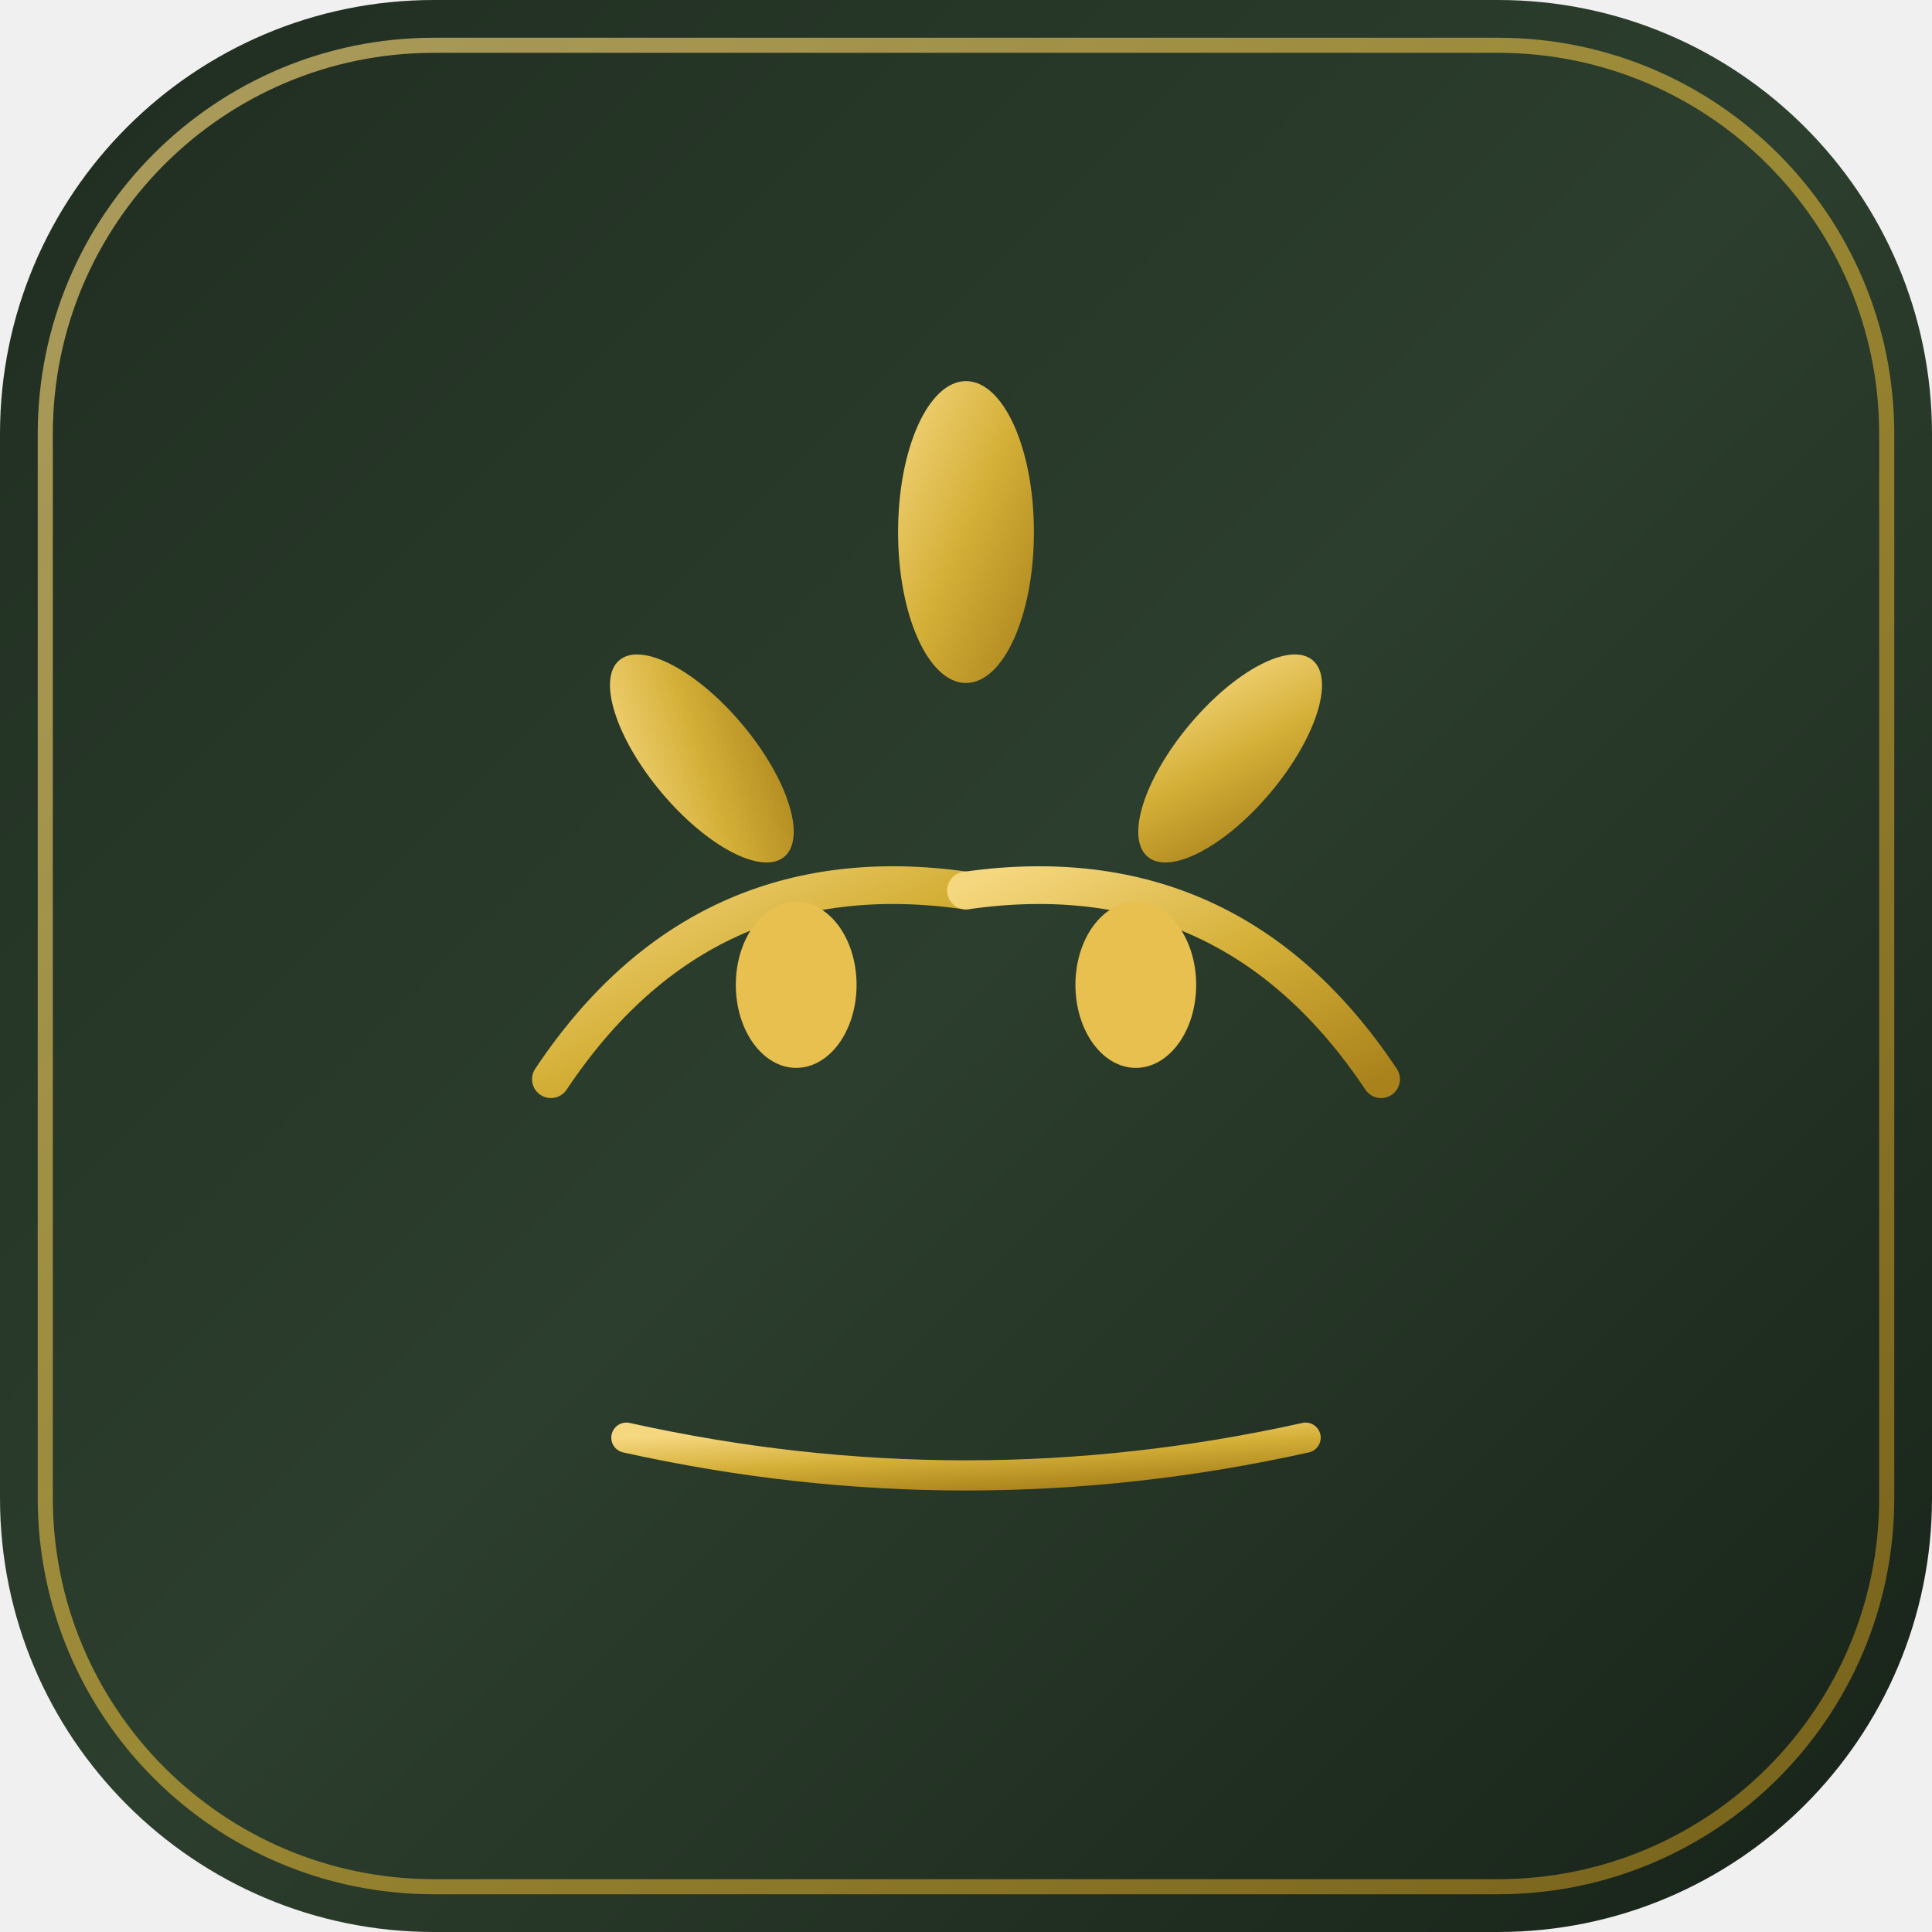
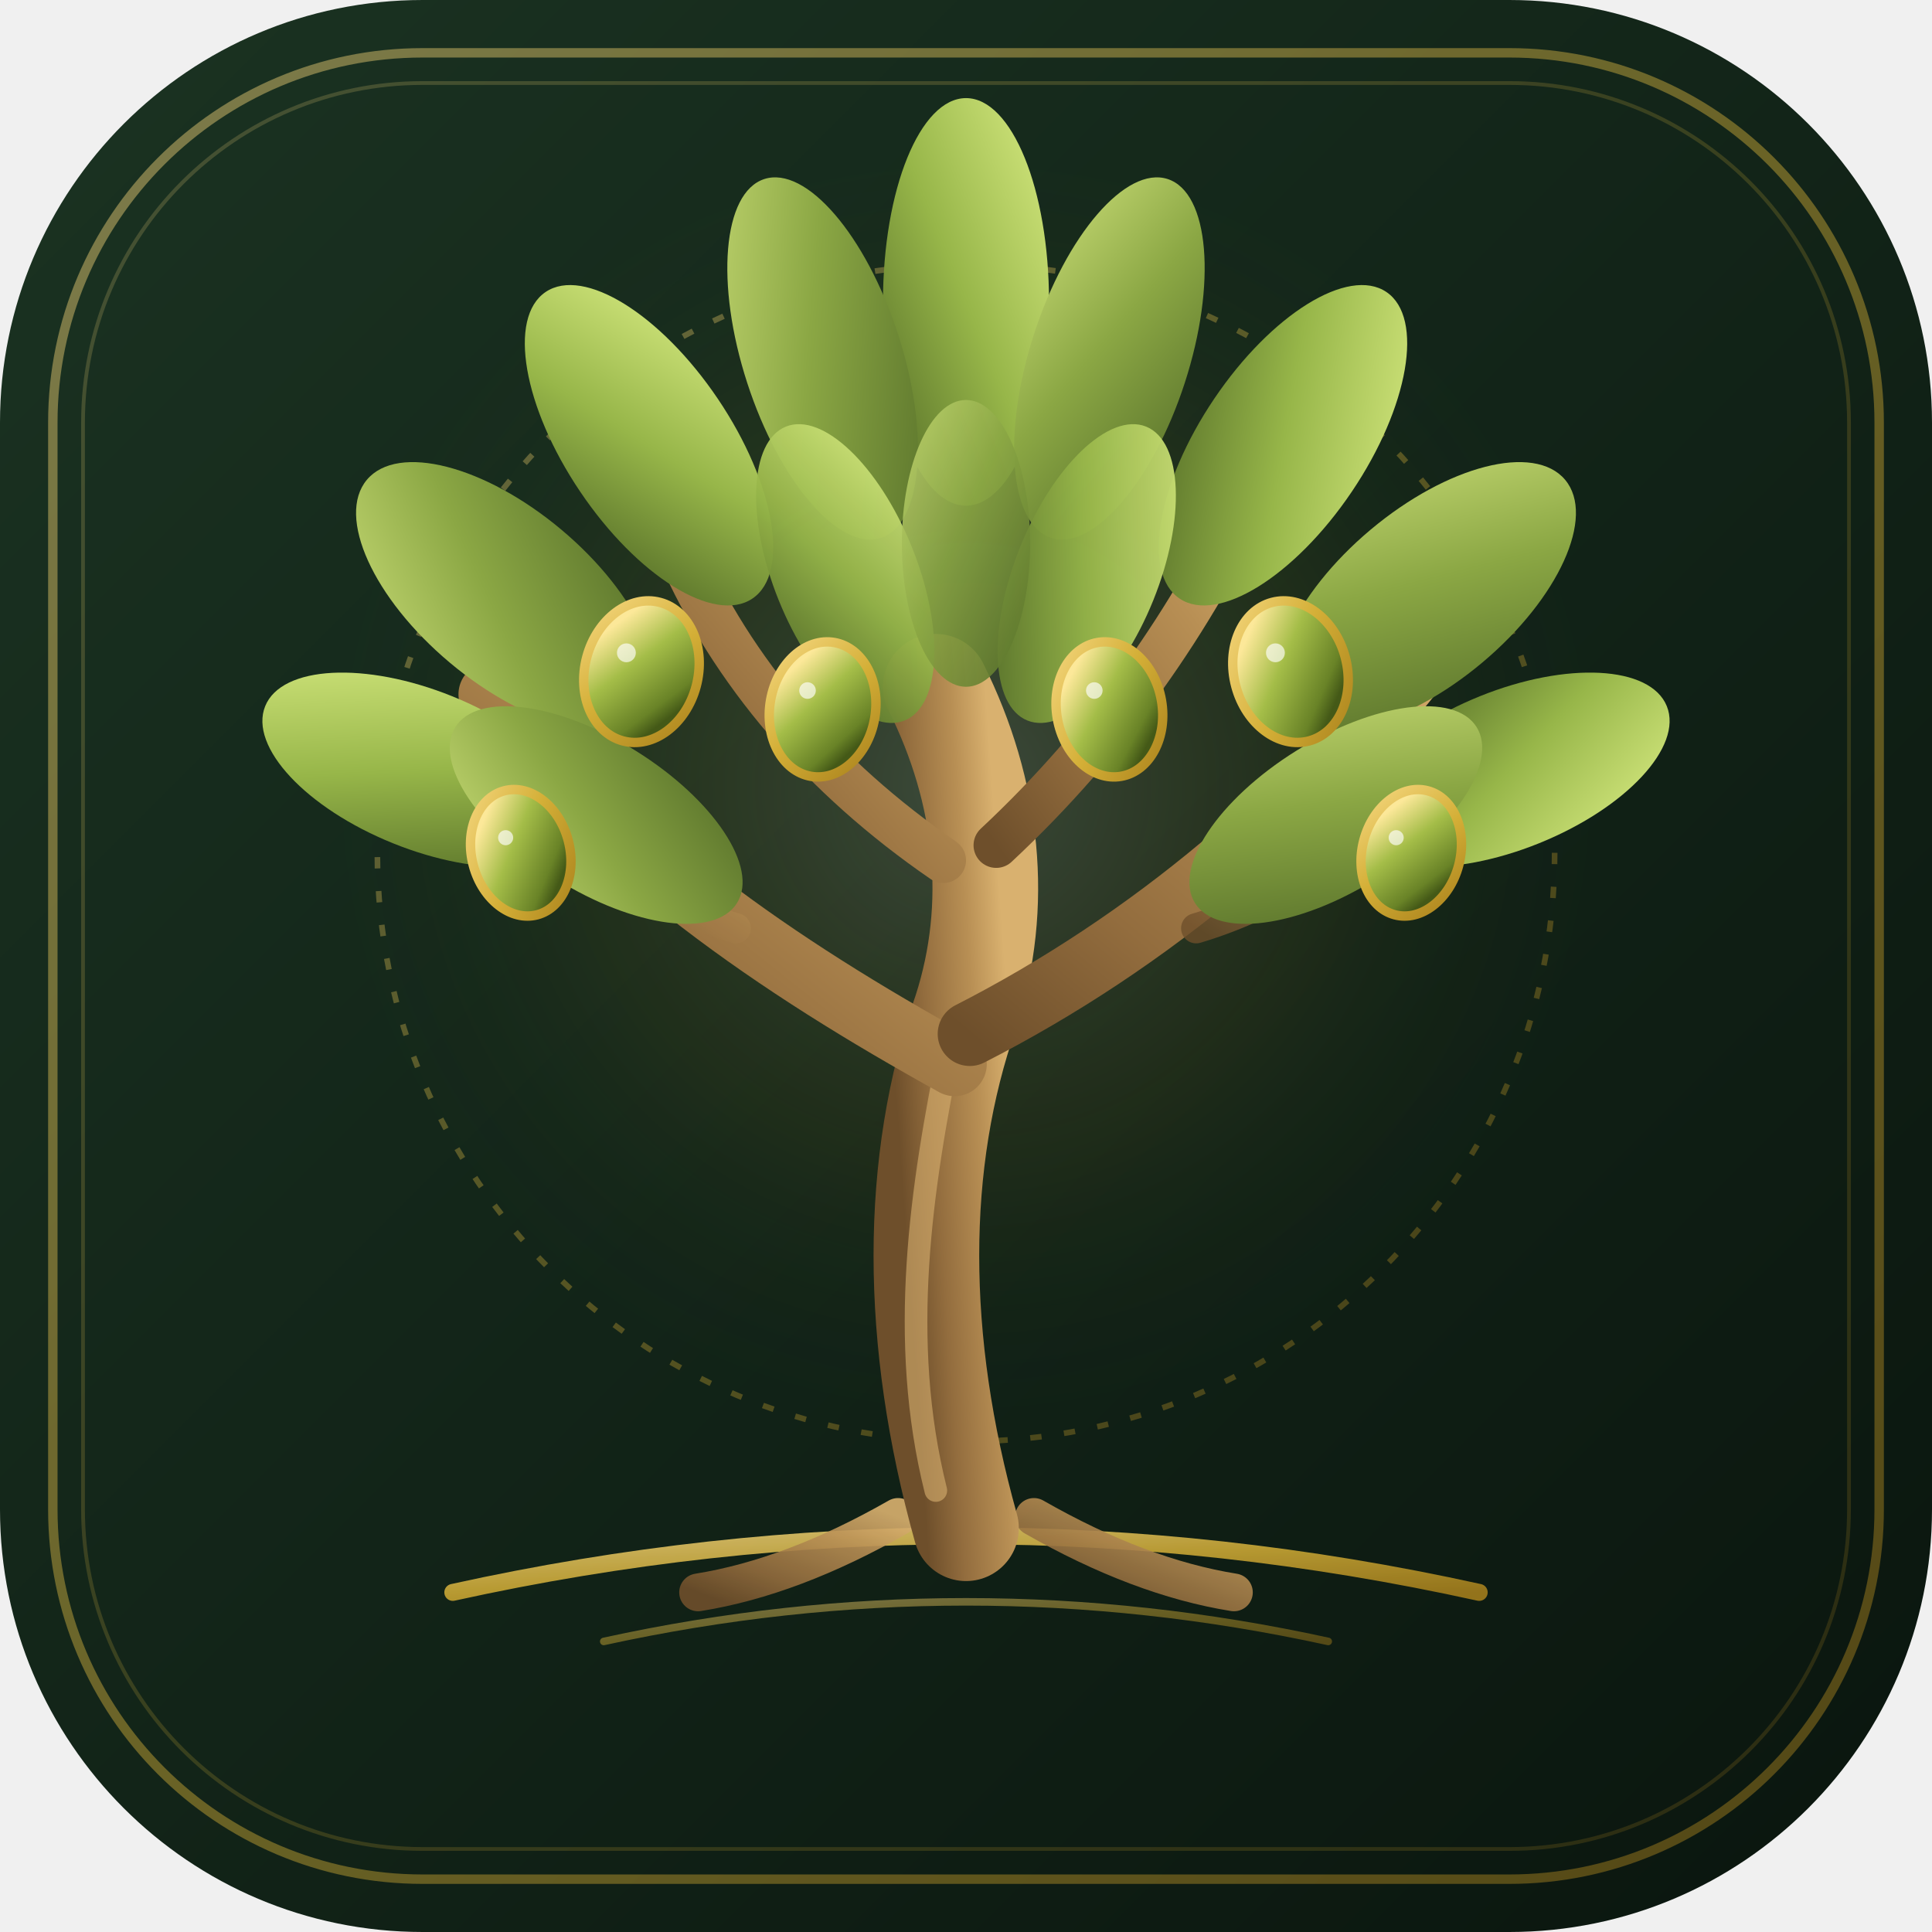
- <svg xmlns="http://www.w3.org/2000/svg" viewBox="0 0 512 512">
+ <svg xmlns="http://www.w3.org/2000/svg" viewBox="0 0 512 512" role="img" aria-labelledby="title desc">
  <defs>
-     <linearGradient id="bgGrad" x1="0%" y1="0%" x2="100%" y2="100%">
-       <stop offset="0%" stop-color="#1f2d20" />
-       <stop offset="50%" stop-color="#2c3e2d" />
-       <stop offset="100%" stop-color="#172218" />
+     <linearGradient id="shieldGrad" x1="0%" y1="0%" x2="100%" y2="100%">
+       <stop offset="0%" stop-color="#1b3322" />
+       <stop offset="50%" stop-color="#122418" />
+       <stop offset="100%" stop-color="#0a150e" />
    </linearGradient>
-     <linearGradient id="goldGrad" x1="0%" y1="0%" x2="100%" y2="100%">
+     <radialGradient id="sunGlow" cx="50%" cy="45%" r="48%">
+       <stop offset="0%" stop-color="#fdf4dc" stop-opacity="0.18" />
+       <stop offset="60%" stop-color="#d4af37" stop-opacity="0.06" />
+       <stop offset="100%" stop-color="#1b3322" stop-opacity="0" />
+     </radialGradient>
+     <linearGradient id="goldBorder" x1="0%" y1="0%" x2="100%" y2="100%">
      <stop offset="0%" stop-color="#f5d77f" />
      <stop offset="50%" stop-color="#d4af37" />
      <stop offset="100%" stop-color="#aa821c" />
    </linearGradient>
+     <linearGradient id="trunkGrad" x1="0%" y1="100%" x2="100%" y2="0%">
+       <stop offset="0%" stop-color="#6e4f2b" />
+       <stop offset="30%" stop-color="#936d3e" />
+       <stop offset="70%" stop-color="#b88f54" />
+       <stop offset="100%" stop-color="#d9b16f" />
+     </linearGradient>
+     <linearGradient id="leafGrad" x1="0%" y1="0%" x2="100%" y2="100%">
+       <stop offset="0%" stop-color="#c4d872" />
+       <stop offset="45%" stop-color="#8ba744" />
+       <stop offset="100%" stop-color="#556e29" />
+     </linearGradient>
+     <linearGradient id="leafGradAlt" x1="100%" y1="0%" x2="0%" y2="100%">
+       <stop offset="0%" stop-color="#d8eb82" />
+       <stop offset="50%" stop-color="#97b649" />
+       <stop offset="100%" stop-color="#4e6624" />
+     </linearGradient>
+     <linearGradient id="oliveGrad" x1="20%" y1="20%" x2="80%" y2="80%">
+       <stop offset="0%" stop-color="#fce899" />
+       <stop offset="40%" stop-color="#a4bd48" />
+       <stop offset="85%" stop-color="#698327" />
+       <stop offset="100%" stop-color="#445917" />
+     </linearGradient>
+     <filter id="subtleGlow" x="-20%" y="-20%" width="140%" height="140%">
+       <feGaussianBlur stdDeviation="6" result="blur" />
+       <feComposite in="SourceGraphic" in2="blur" operator="over" />
+     </filter>
  </defs>
-   <rect width="512" height="512" rx="115" fill="url(#bgGrad)" />
-   <rect x="12" y="12" width="488" height="488" rx="103" fill="none" stroke="url(#goldGrad)" stroke-width="4" opacity="0.65" />
-   <g transform="translate(256, 256)" stroke="url(#goldGrad)" stroke-linecap="round" fill="none">
-     <path d="M 0 120 L 0 -80" stroke-width="14" />
-     <path d="M 0 -20 Q -70 -30 -110 30" stroke-width="10" />
-     <path d="M 0 -20 Q 70 -30 110 30" stroke-width="10" />
-     <path d="M -90 125 Q 0 145 90 125" stroke-width="8" />
-     <ellipse cx="0" cy="-115" rx="18" ry="40" fill="url(#goldGrad)" stroke="none" />
-     <g transform="translate(-70, -55) rotate(-40)">
-       <ellipse cx="0" cy="0" rx="14" ry="34" fill="url(#goldGrad)" stroke="none" />
-     </g>
-     <g transform="translate(70, -55) rotate(40)">
-       <ellipse cx="0" cy="0" rx="14" ry="34" fill="url(#goldGrad)" stroke="none" />
-     </g>
-     <ellipse cx="-45" cy="5" rx="16" ry="22" fill="#e8c050" stroke="none" />
-     <ellipse cx="45" cy="5" rx="16" ry="22" fill="#e8c050" stroke="none" />
+   <rect width="512" height="512" rx="112" fill="url(#shieldGrad)" />
+   <rect x="14" y="14" width="484" height="484" rx="98" fill="none" stroke="url(#goldBorder)" stroke-width="2.5" opacity="0.45" />
+   <rect x="22" y="22" width="468" height="468" rx="90" fill="none" stroke="url(#goldBorder)" stroke-width="1" opacity="0.2" />
+   <circle cx="256" cy="226" r="182" fill="url(#sunGlow)" />
+   <circle cx="256" cy="226" r="156" fill="none" stroke="url(#goldBorder)" stroke-width="1.5" stroke-dasharray="3 6" opacity="0.35" />
+   <path d="M 120 422 Q 256 392 392 422" fill="none" stroke="url(#goldBorder)" stroke-width="4.5" stroke-linecap="round" opacity="0.85" />
+   <path d="M 160 435 Q 256 414 352 435" fill="none" stroke="url(#goldBorder)" stroke-width="2" stroke-linecap="round" opacity="0.45" />
+   <g stroke="url(#trunkGrad)" stroke-linecap="round" fill="none" opacity="0.9">
+     <path d="M 238 402 Q 210 418 185 422" stroke-width="10" />
+     <path d="M 274 402 Q 302 418 327 422" stroke-width="10" />
+     <path d="M 256 404 L 256 424" stroke-width="12" />
+   </g>
+   <path d="M 256 405 C 242 355 242 308 256 268 C 265 240 262 210 248 182" fill="none" stroke="url(#trunkGrad)" stroke-width="28" stroke-linecap="round" />
+   <path d="M 248 395 C 238 355 244 315 252 276" fill="none" stroke="#d9b16f" stroke-width="6" stroke-linecap="round" opacity="0.6" />
+   <path d="M 253 282 C 206 256 162 226 130 184" fill="none" stroke="url(#trunkGrad)" stroke-width="17" stroke-linecap="round" />
+   <path d="M 250 228 C 218 206 194 178 180 146" fill="none" stroke="url(#trunkGrad)" stroke-width="12" stroke-linecap="round" />
+   <path d="M 195 246 C 168 238 146 220 134 206" fill="none" stroke="url(#trunkGrad)" stroke-width="8" stroke-linecap="round" opacity="0.8" />
+   <path d="M 257 274 C 304 250 348 214 382 168" fill="none" stroke="url(#trunkGrad)" stroke-width="17" stroke-linecap="round" />
+   <path d="M 264 224 C 294 196 316 164 332 130" fill="none" stroke="url(#trunkGrad)" stroke-width="12" stroke-linecap="round" />
+   <path d="M 317 246 C 344 238 366 220 378 206" fill="none" stroke="url(#trunkGrad)" stroke-width="8" stroke-linecap="round" opacity="0.8" />
+   <g>
+     <ellipse cx="256" cy="80" rx="22" ry="54" fill="url(#leafGradAlt)" />
+     <ellipse cx="218" cy="95" rx="21" ry="50" transform="rotate(-18 218 95)" fill="url(#leafGrad)" />
+     <ellipse cx="294" cy="95" rx="21" ry="50" transform="rotate(18 294 95)" fill="url(#leafGrad)" />
+     <ellipse cx="172" cy="118" rx="22" ry="49" transform="rotate(-34 172 118)" fill="url(#leafGradAlt)" />
+     <ellipse cx="340" cy="118" rx="22" ry="49" transform="rotate(34 340 118)" fill="url(#leafGradAlt)" />
+     <ellipse cx="134" cy="158" rx="23" ry="48" transform="rotate(-50 134 158)" fill="url(#leafGrad)" />
+     <ellipse cx="378" cy="158" rx="23" ry="48" transform="rotate(50 378 158)" fill="url(#leafGrad)" />
+     <ellipse cx="112" cy="204" rx="21" ry="45" transform="rotate(-68 112 204)" fill="url(#leafGradAlt)" />
+     <ellipse cx="400" cy="204" rx="21" ry="45" transform="rotate(68 400 204)" fill="url(#leafGradAlt)" />
+     <ellipse cx="158" cy="216" rx="20" ry="44" transform="rotate(-58 158 216)" fill="url(#leafGrad)" />
+     <ellipse cx="354" cy="216" rx="20" ry="44" transform="rotate(58 354 216)" fill="url(#leafGrad)" />
+     <ellipse cx="224" cy="152" rx="19" ry="42" transform="rotate(-22 224 152)" fill="url(#leafGradAlt)" opacity="0.95" />
+     <ellipse cx="288" cy="152" rx="19" ry="42" transform="rotate(22 288 152)" fill="url(#leafGradAlt)" opacity="0.95" />
+     <ellipse cx="256" cy="144" rx="17" ry="38" fill="url(#leafGrad)" opacity="0.9" />
+   </g>
+   <g stroke="url(#goldBorder)" stroke-width="2.5">
+     <ellipse cx="170" cy="178" rx="15" ry="19" transform="rotate(15 170 178)" fill="url(#oliveGrad)" />
+     <ellipse cx="138" cy="226" rx="13" ry="17" transform="rotate(-15 138 226)" fill="url(#oliveGrad)" />
+     <ellipse cx="342" cy="178" rx="15" ry="19" transform="rotate(-15 342 178)" fill="url(#oliveGrad)" />
+     <ellipse cx="374" cy="226" rx="13" ry="17" transform="rotate(15 374 226)" fill="url(#oliveGrad)" />
+     <ellipse cx="218" cy="188" rx="14" ry="18" transform="rotate(10 218 188)" fill="url(#oliveGrad)" />
+     <ellipse cx="294" cy="188" rx="14" ry="18" transform="rotate(-10 294 188)" fill="url(#oliveGrad)" />
+   </g>
+   <g fill="#fff" opacity="0.65">
+     <circle cx="166" cy="173" r="2.5" />
+     <circle cx="338" cy="173" r="2.5" />
+     <circle cx="214" cy="183" r="2.2" />
+     <circle cx="290" cy="183" r="2.2" />
+     <circle cx="134" cy="222" r="2" />
+     <circle cx="370" cy="222" r="2" />
  </g>
</svg>
